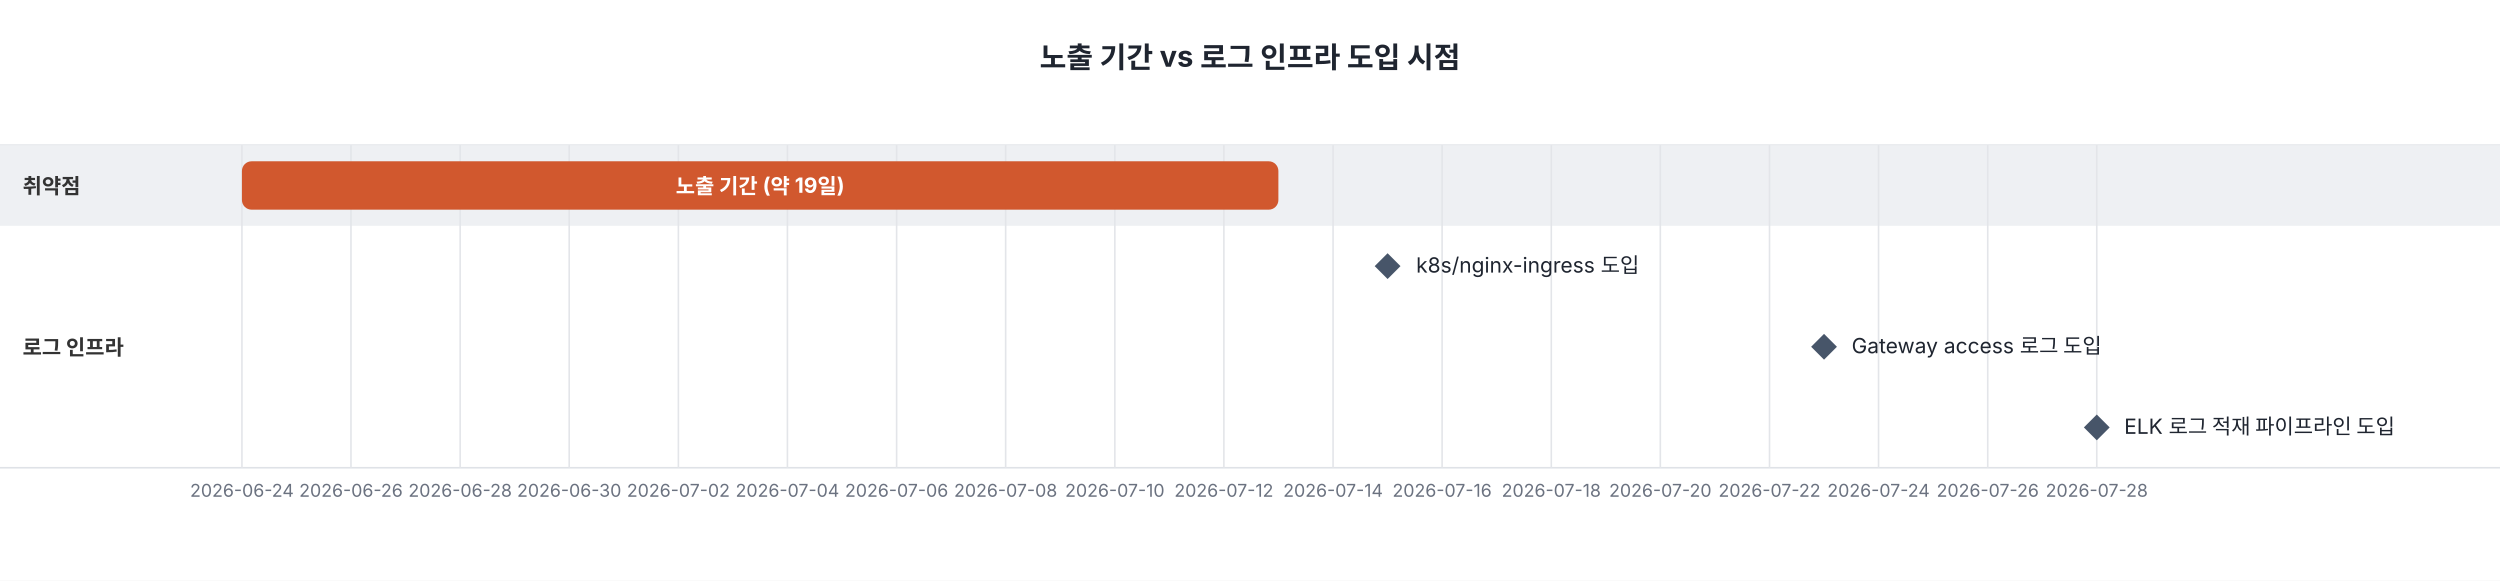
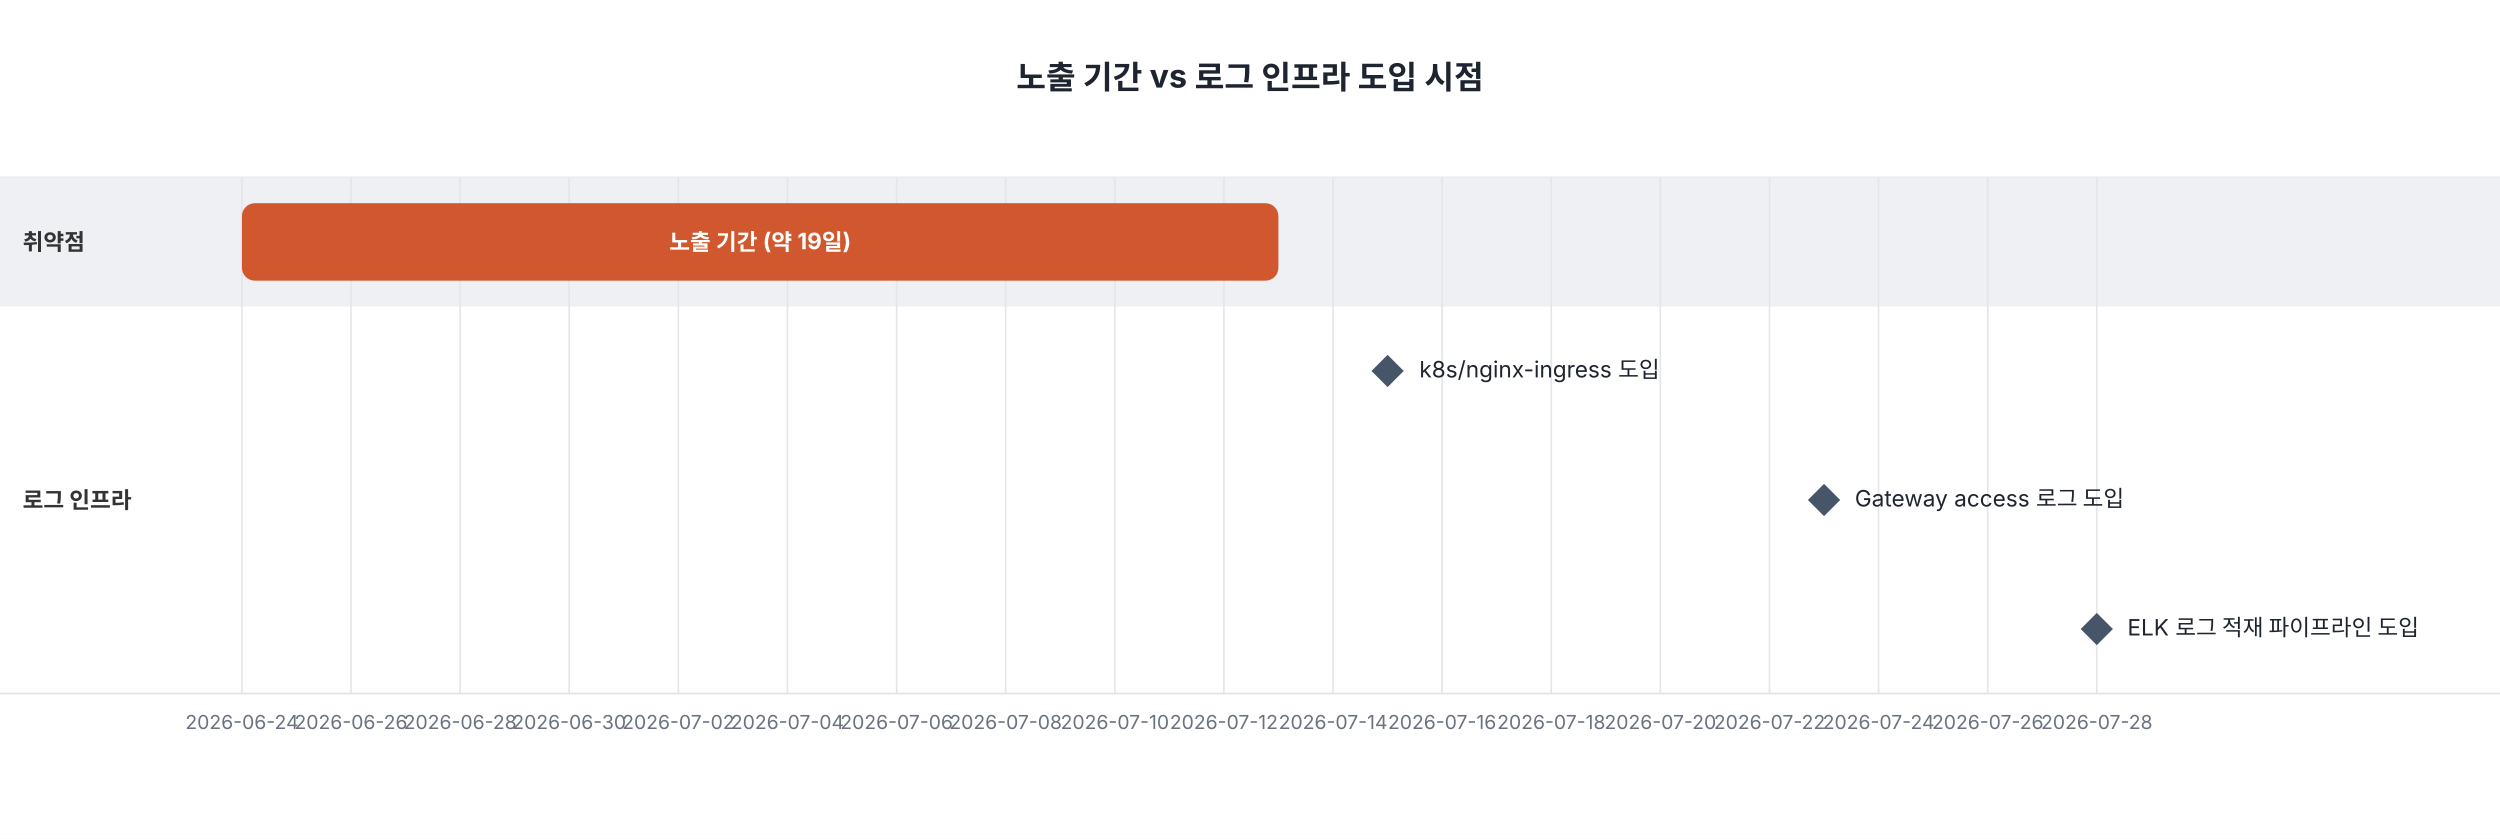
- <svg xmlns="http://www.w3.org/2000/svg" viewBox="0 0 1550 360" font-family="ui-sans-serif, -apple-system, 'Apple SD Gothic Neo', 'Malgun Gothic', sans-serif">
-   <rect x="0" y="0" width="1550" height="360" fill="#ffffff" />
-   <text x="775" y="42" text-anchor="middle" font-size="18" fill="#1f2530" font-weight="700">노출 기간 vs 로그 인프라 도입 시점</text>
-   <line x1="0" y1="90" x2="1550" y2="90" stroke="#dfe2e7" stroke-width="1" />
-   <line x1="0" y1="290" x2="1550" y2="290" stroke="#dfe2e7" stroke-width="1" />
-   <rect x="0" y="90" width="1550" height="50" fill="#eef0f3" />
-   <line x1="150" y1="90" x2="150" y2="290" stroke="#e3e5e9" stroke-width="1" />
-   <line x1="217.6" y1="90" x2="217.6" y2="290" stroke="#e3e5e9" stroke-width="1" />
-   <line x1="285.3" y1="90" x2="285.3" y2="290" stroke="#e3e5e9" stroke-width="1" />
-   <line x1="352.9" y1="90" x2="352.9" y2="290" stroke="#e3e5e9" stroke-width="1" />
-   <line x1="420.6" y1="90" x2="420.6" y2="290" stroke="#e3e5e9" stroke-width="1" />
-   <line x1="488.2" y1="90" x2="488.2" y2="290" stroke="#e3e5e9" stroke-width="1" />
-   <line x1="555.9" y1="90" x2="555.9" y2="290" stroke="#e3e5e9" stroke-width="1" />
-   <line x1="623.5" y1="90" x2="623.5" y2="290" stroke="#e3e5e9" stroke-width="1" />
-   <line x1="691.2" y1="90" x2="691.2" y2="290" stroke="#e3e5e9" stroke-width="1" />
-   <line x1="758.8" y1="90" x2="758.8" y2="290" stroke="#e3e5e9" stroke-width="1" />
-   <line x1="826.5" y1="90" x2="826.5" y2="290" stroke="#e3e5e9" stroke-width="1" />
-   <line x1="894.1" y1="90" x2="894.1" y2="290" stroke="#e3e5e9" stroke-width="1" />
-   <line x1="961.8" y1="90" x2="961.8" y2="290" stroke="#e3e5e9" stroke-width="1" />
-   <line x1="1029.4" y1="90" x2="1029.4" y2="290" stroke="#e3e5e9" stroke-width="1" />
-   <line x1="1097.1" y1="90" x2="1097.1" y2="290" stroke="#e3e5e9" stroke-width="1" />
-   <line x1="1164.7" y1="90" x2="1164.7" y2="290" stroke="#e3e5e9" stroke-width="1" />
-   <line x1="1232.4" y1="90" x2="1232.4" y2="290" stroke="#e3e5e9" stroke-width="1" />
-   <line x1="1300" y1="90" x2="1300" y2="290" stroke="#e3e5e9" stroke-width="1" />
-   <text x="14" y="120" font-size="13" fill="#333333" font-weight="600">취약점</text>
-   <text x="14" y="220" font-size="13" fill="#333333" font-weight="600">로그 인프라</text>
-   <rect x="150" y="100" width="642.6" height="30" rx="6" fill="#d1582e" />
-   <text x="471.3" y="120" text-anchor="middle" font-size="13" fill="#ffffff" font-weight="700">노출 기간 (약 19일)</text>
-   <polygon points="860.3,157 868.3,165 860.3,173 852.3,165" fill="#475569" />
-   <polygon points="1130.9,207 1138.9,215 1130.9,223 1122.9,215" fill="#475569" />
-   <polygon points="1300,257 1308,265 1300,273 1292,265" fill="#475569" />
-   <text x="878" y="169" font-size="13" fill="#1f2530">k8s/nginx-ingress 도입</text>
-   <text x="1148" y="219" font-size="13" fill="#1f2530">Gateway access 로그 도입</text>
-   <text x="1317" y="269" font-size="13" fill="#1f2530">ELK 로그 적재 파이프라인 도입</text>
-   <text x="150" y="308" text-anchor="middle" font-size="11" fill="#6b7280">2026-06-24</text>
-   <text x="217.6" y="308" text-anchor="middle" font-size="11" fill="#6b7280">2026-06-26</text>
-   <text x="285.3" y="308" text-anchor="middle" font-size="11" fill="#6b7280">2026-06-28</text>
-   <text x="352.9" y="308" text-anchor="middle" font-size="11" fill="#6b7280">2026-06-30</text>
-   <text x="420.6" y="308" text-anchor="middle" font-size="11" fill="#6b7280">2026-07-02</text>
-   <text x="488.2" y="308" text-anchor="middle" font-size="11" fill="#6b7280">2026-07-04</text>
-   <text x="555.9" y="308" text-anchor="middle" font-size="11" fill="#6b7280">2026-07-06</text>
-   <text x="623.5" y="308" text-anchor="middle" font-size="11" fill="#6b7280">2026-07-08</text>
-   <text x="691.2" y="308" text-anchor="middle" font-size="11" fill="#6b7280">2026-07-10</text>
-   <text x="758.8" y="308" text-anchor="middle" font-size="11" fill="#6b7280">2026-07-12</text>
-   <text x="826.5" y="308" text-anchor="middle" font-size="11" fill="#6b7280">2026-07-14</text>
-   <text x="894.1" y="308" text-anchor="middle" font-size="11" fill="#6b7280">2026-07-16</text>
-   <text x="961.8" y="308" text-anchor="middle" font-size="11" fill="#6b7280">2026-07-18</text>
-   <text x="1029.4" y="308" text-anchor="middle" font-size="11" fill="#6b7280">2026-07-20</text>
-   <text x="1097.1" y="308" text-anchor="middle" font-size="11" fill="#6b7280">2026-07-22</text>
-   <text x="1164.7" y="308" text-anchor="middle" font-size="11" fill="#6b7280">2026-07-24</text>
-   <text x="1232.4" y="308" text-anchor="middle" font-size="11" fill="#6b7280">2026-07-26</text>
-   <text x="1300" y="308" text-anchor="middle" font-size="11" fill="#6b7280">2026-07-28</text>
+ <svg xmlns="http://www.w3.org/2000/svg" viewBox="0 0 1550 520" font-family="ui-sans-serif, -apple-system, 'Apple SD Gothic Neo', 'Malgun Gothic', sans-serif">
+   <rect x="0" y="0" width="1550" height="520" fill="#ffffff" />
+   <text x="775" y="55" text-anchor="middle" font-size="20" fill="#1f2530" font-weight="700">노출 기간 vs 로그 인프라 도입 시점</text>
+   <line x1="0" y1="110" x2="1550" y2="110" stroke="#dfe2e7" stroke-width="1" />
+   <line x1="0" y1="430" x2="1550" y2="430" stroke="#dfe2e7" stroke-width="1" />
+   <rect x="0" y="110" width="1550" height="80" fill="#eef0f3" />
+   <line x1="150" y1="110" x2="150" y2="430" stroke="#e3e5e9" stroke-width="1" />
+   <line x1="217.6" y1="110" x2="217.6" y2="430" stroke="#e3e5e9" stroke-width="1" />
+   <line x1="285.3" y1="110" x2="285.3" y2="430" stroke="#e3e5e9" stroke-width="1" />
+   <line x1="352.9" y1="110" x2="352.9" y2="430" stroke="#e3e5e9" stroke-width="1" />
+   <line x1="420.6" y1="110" x2="420.6" y2="430" stroke="#e3e5e9" stroke-width="1" />
+   <line x1="488.2" y1="110" x2="488.2" y2="430" stroke="#e3e5e9" stroke-width="1" />
+   <line x1="555.9" y1="110" x2="555.9" y2="430" stroke="#e3e5e9" stroke-width="1" />
+   <line x1="623.5" y1="110" x2="623.5" y2="430" stroke="#e3e5e9" stroke-width="1" />
+   <line x1="691.2" y1="110" x2="691.2" y2="430" stroke="#e3e5e9" stroke-width="1" />
+   <line x1="758.8" y1="110" x2="758.8" y2="430" stroke="#e3e5e9" stroke-width="1" />
+   <line x1="826.5" y1="110" x2="826.5" y2="430" stroke="#e3e5e9" stroke-width="1" />
+   <line x1="894.1" y1="110" x2="894.1" y2="430" stroke="#e3e5e9" stroke-width="1" />
+   <line x1="961.8" y1="110" x2="961.8" y2="430" stroke="#e3e5e9" stroke-width="1" />
+   <line x1="1029.4" y1="110" x2="1029.4" y2="430" stroke="#e3e5e9" stroke-width="1" />
+   <line x1="1097.1" y1="110" x2="1097.1" y2="430" stroke="#e3e5e9" stroke-width="1" />
+   <line x1="1164.7" y1="110" x2="1164.7" y2="430" stroke="#e3e5e9" stroke-width="1" />
+   <line x1="1232.4" y1="110" x2="1232.4" y2="430" stroke="#e3e5e9" stroke-width="1" />
+   <line x1="1300" y1="110" x2="1300" y2="430" stroke="#e3e5e9" stroke-width="1" />
+   <text x="14" y="155" font-size="14" fill="#333333" font-weight="600">취약점</text>
+   <text x="14" y="315" font-size="14" fill="#333333" font-weight="600">로그 인프라</text>
+   <rect x="150" y="126" width="642.6" height="48" rx="8" fill="#d1582e" />
+   <text x="471.3" y="155" text-anchor="middle" font-size="14" fill="#ffffff" font-weight="700">노출 기간 (약 19일)</text>
+   <polygon points="860.3,220 870.3,230 860.3,240 850.3,230" fill="#475569" />
+   <polygon points="1130.9,300 1140.9,310 1130.9,320 1120.9,310" fill="#475569" />
+   <polygon points="1300,380 1310,390 1300,400 1290,390" fill="#475569" />
+   <text x="880" y="234" font-size="14" fill="#1f2530">k8s/nginx-ingress 도입</text>
+   <text x="1150" y="314" font-size="14" fill="#1f2530">Gateway access 로그 도입</text>
+   <text x="1319" y="394" font-size="14" fill="#1f2530">ELK 로그 적재 파이프라인 도입</text>
+   <text x="150" y="452" text-anchor="middle" font-size="12" fill="#6b7280">2026-06-24</text>
+   <text x="217.6" y="452" text-anchor="middle" font-size="12" fill="#6b7280">2026-06-26</text>
+   <text x="285.3" y="452" text-anchor="middle" font-size="12" fill="#6b7280">2026-06-28</text>
+   <text x="352.9" y="452" text-anchor="middle" font-size="12" fill="#6b7280">2026-06-30</text>
+   <text x="420.6" y="452" text-anchor="middle" font-size="12" fill="#6b7280">2026-07-02</text>
+   <text x="488.2" y="452" text-anchor="middle" font-size="12" fill="#6b7280">2026-07-04</text>
+   <text x="555.9" y="452" text-anchor="middle" font-size="12" fill="#6b7280">2026-07-06</text>
+   <text x="623.5" y="452" text-anchor="middle" font-size="12" fill="#6b7280">2026-07-08</text>
+   <text x="691.2" y="452" text-anchor="middle" font-size="12" fill="#6b7280">2026-07-10</text>
+   <text x="758.8" y="452" text-anchor="middle" font-size="12" fill="#6b7280">2026-07-12</text>
+   <text x="826.5" y="452" text-anchor="middle" font-size="12" fill="#6b7280">2026-07-14</text>
+   <text x="894.1" y="452" text-anchor="middle" font-size="12" fill="#6b7280">2026-07-16</text>
+   <text x="961.8" y="452" text-anchor="middle" font-size="12" fill="#6b7280">2026-07-18</text>
+   <text x="1029.4" y="452" text-anchor="middle" font-size="12" fill="#6b7280">2026-07-20</text>
+   <text x="1097.1" y="452" text-anchor="middle" font-size="12" fill="#6b7280">2026-07-22</text>
+   <text x="1164.7" y="452" text-anchor="middle" font-size="12" fill="#6b7280">2026-07-24</text>
+   <text x="1232.4" y="452" text-anchor="middle" font-size="12" fill="#6b7280">2026-07-26</text>
+   <text x="1300" y="452" text-anchor="middle" font-size="12" fill="#6b7280">2026-07-28</text>
</svg>
